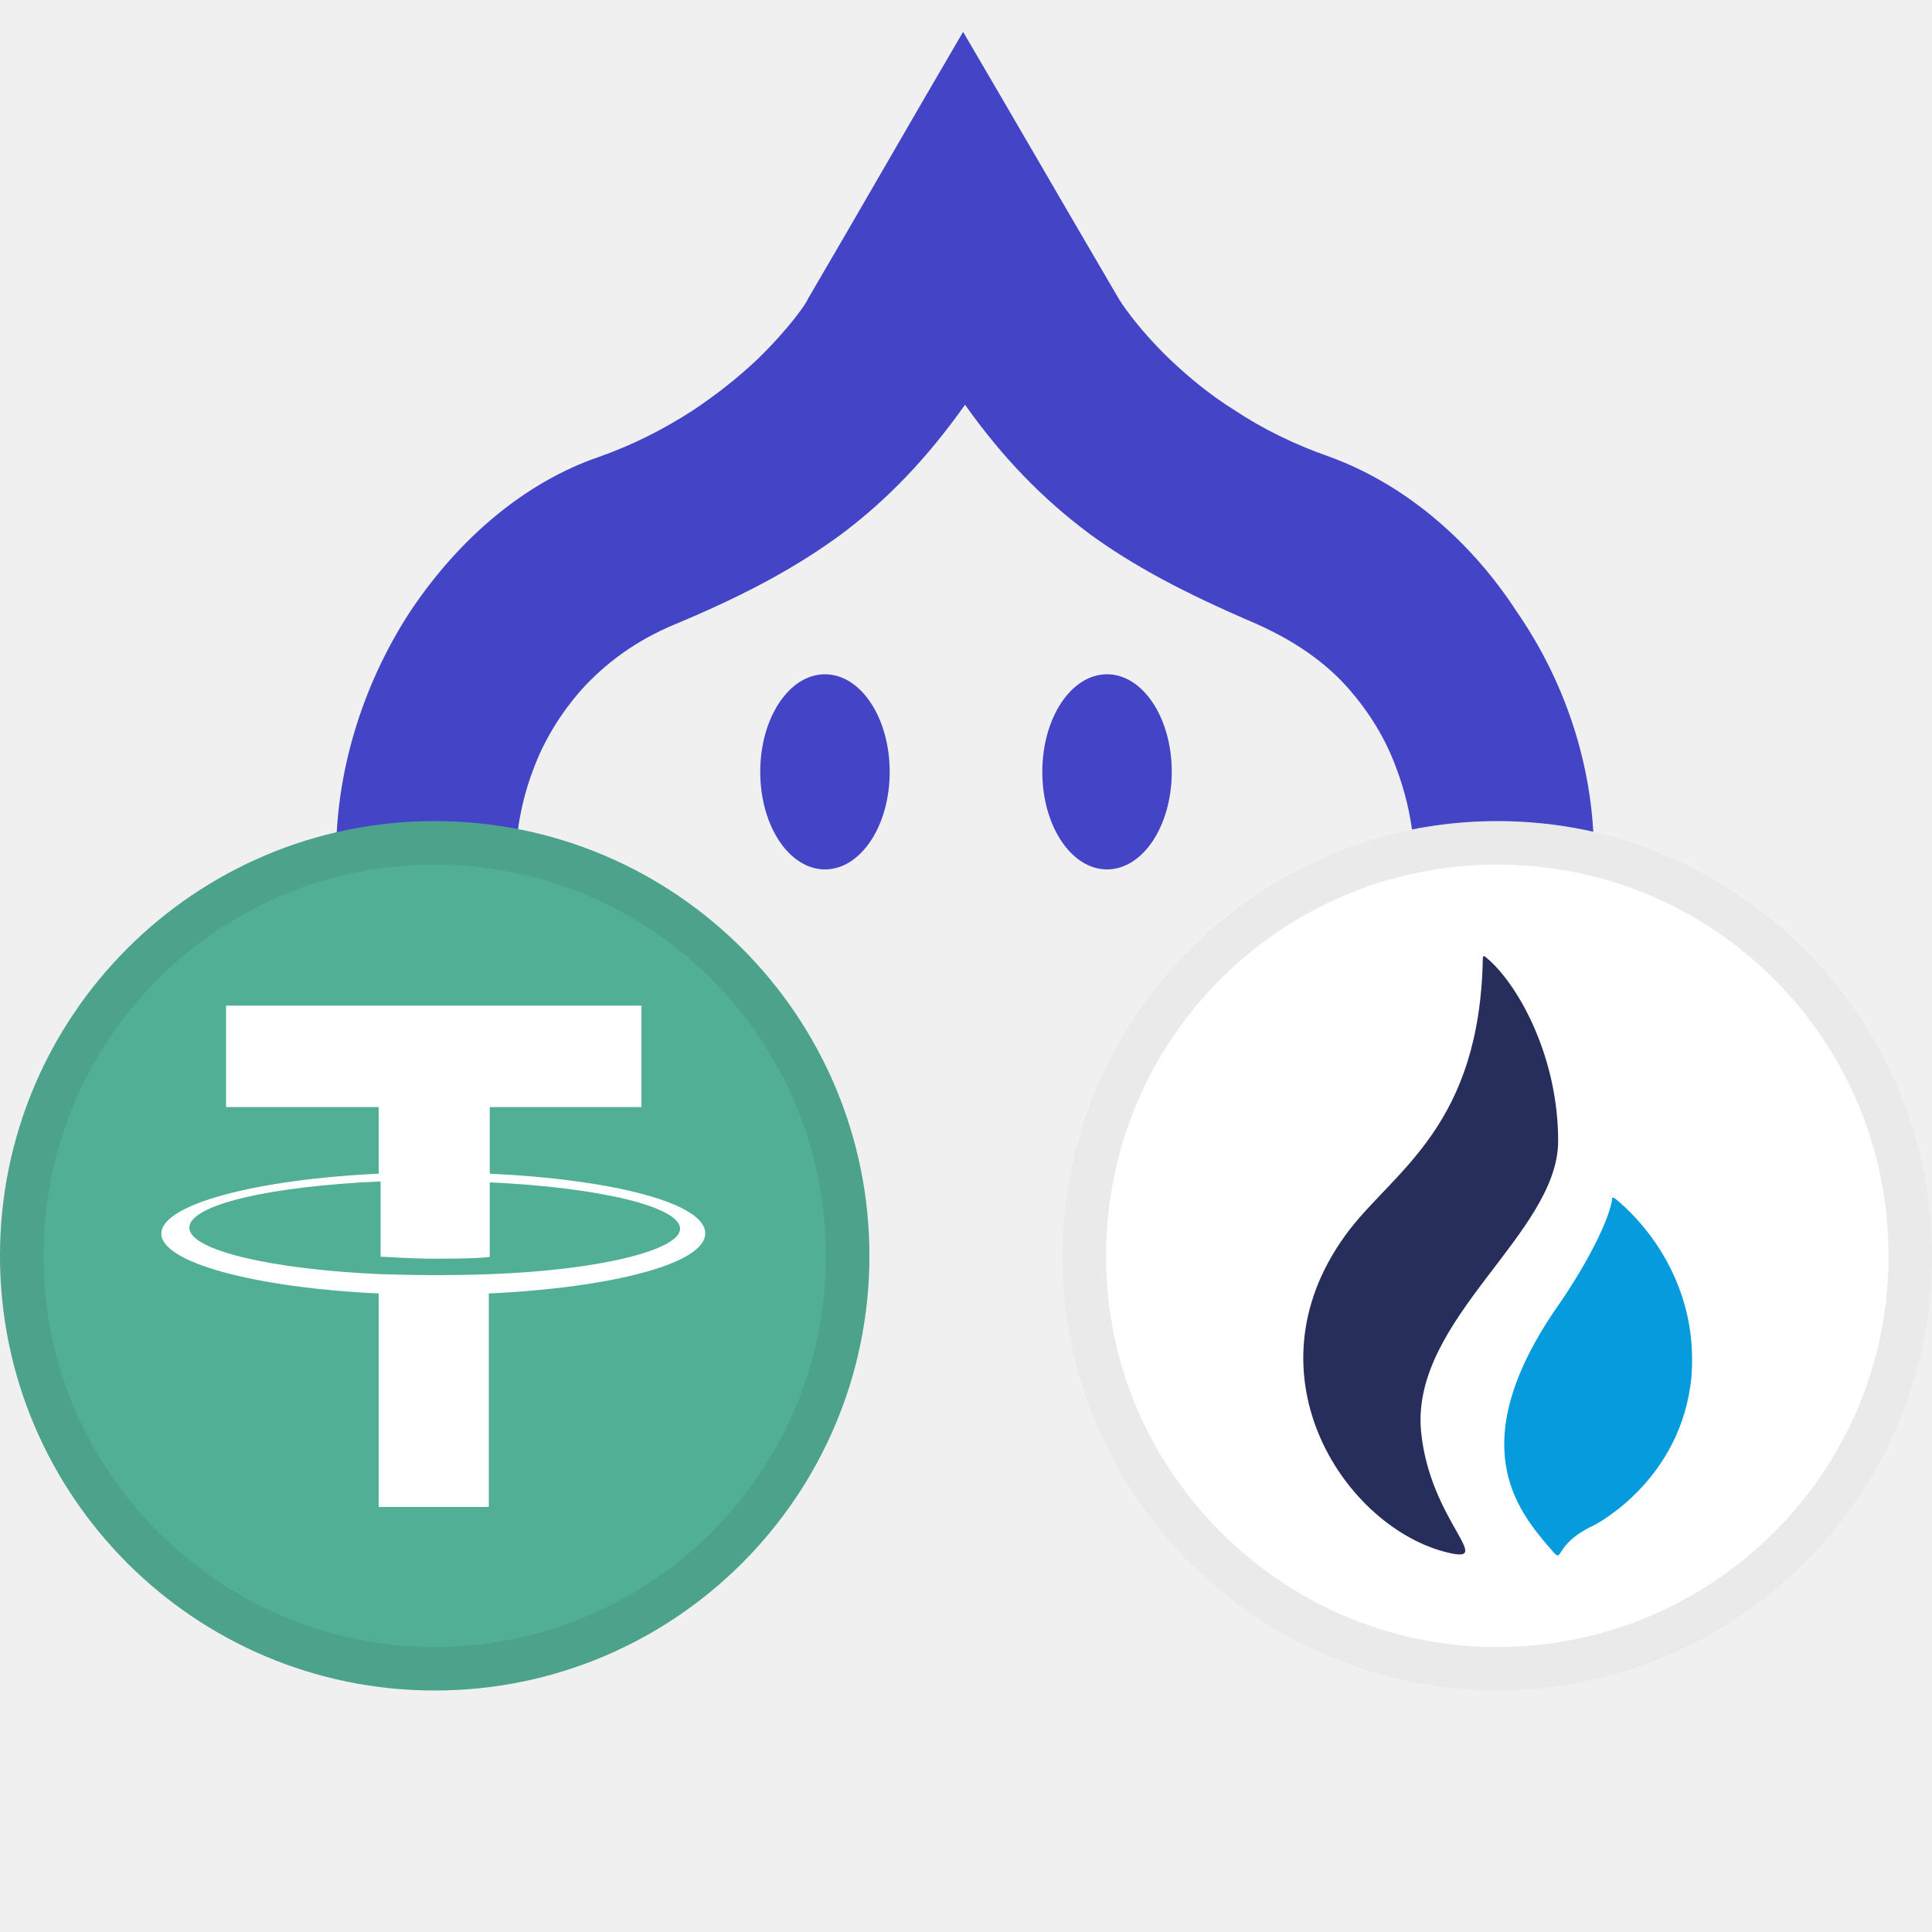
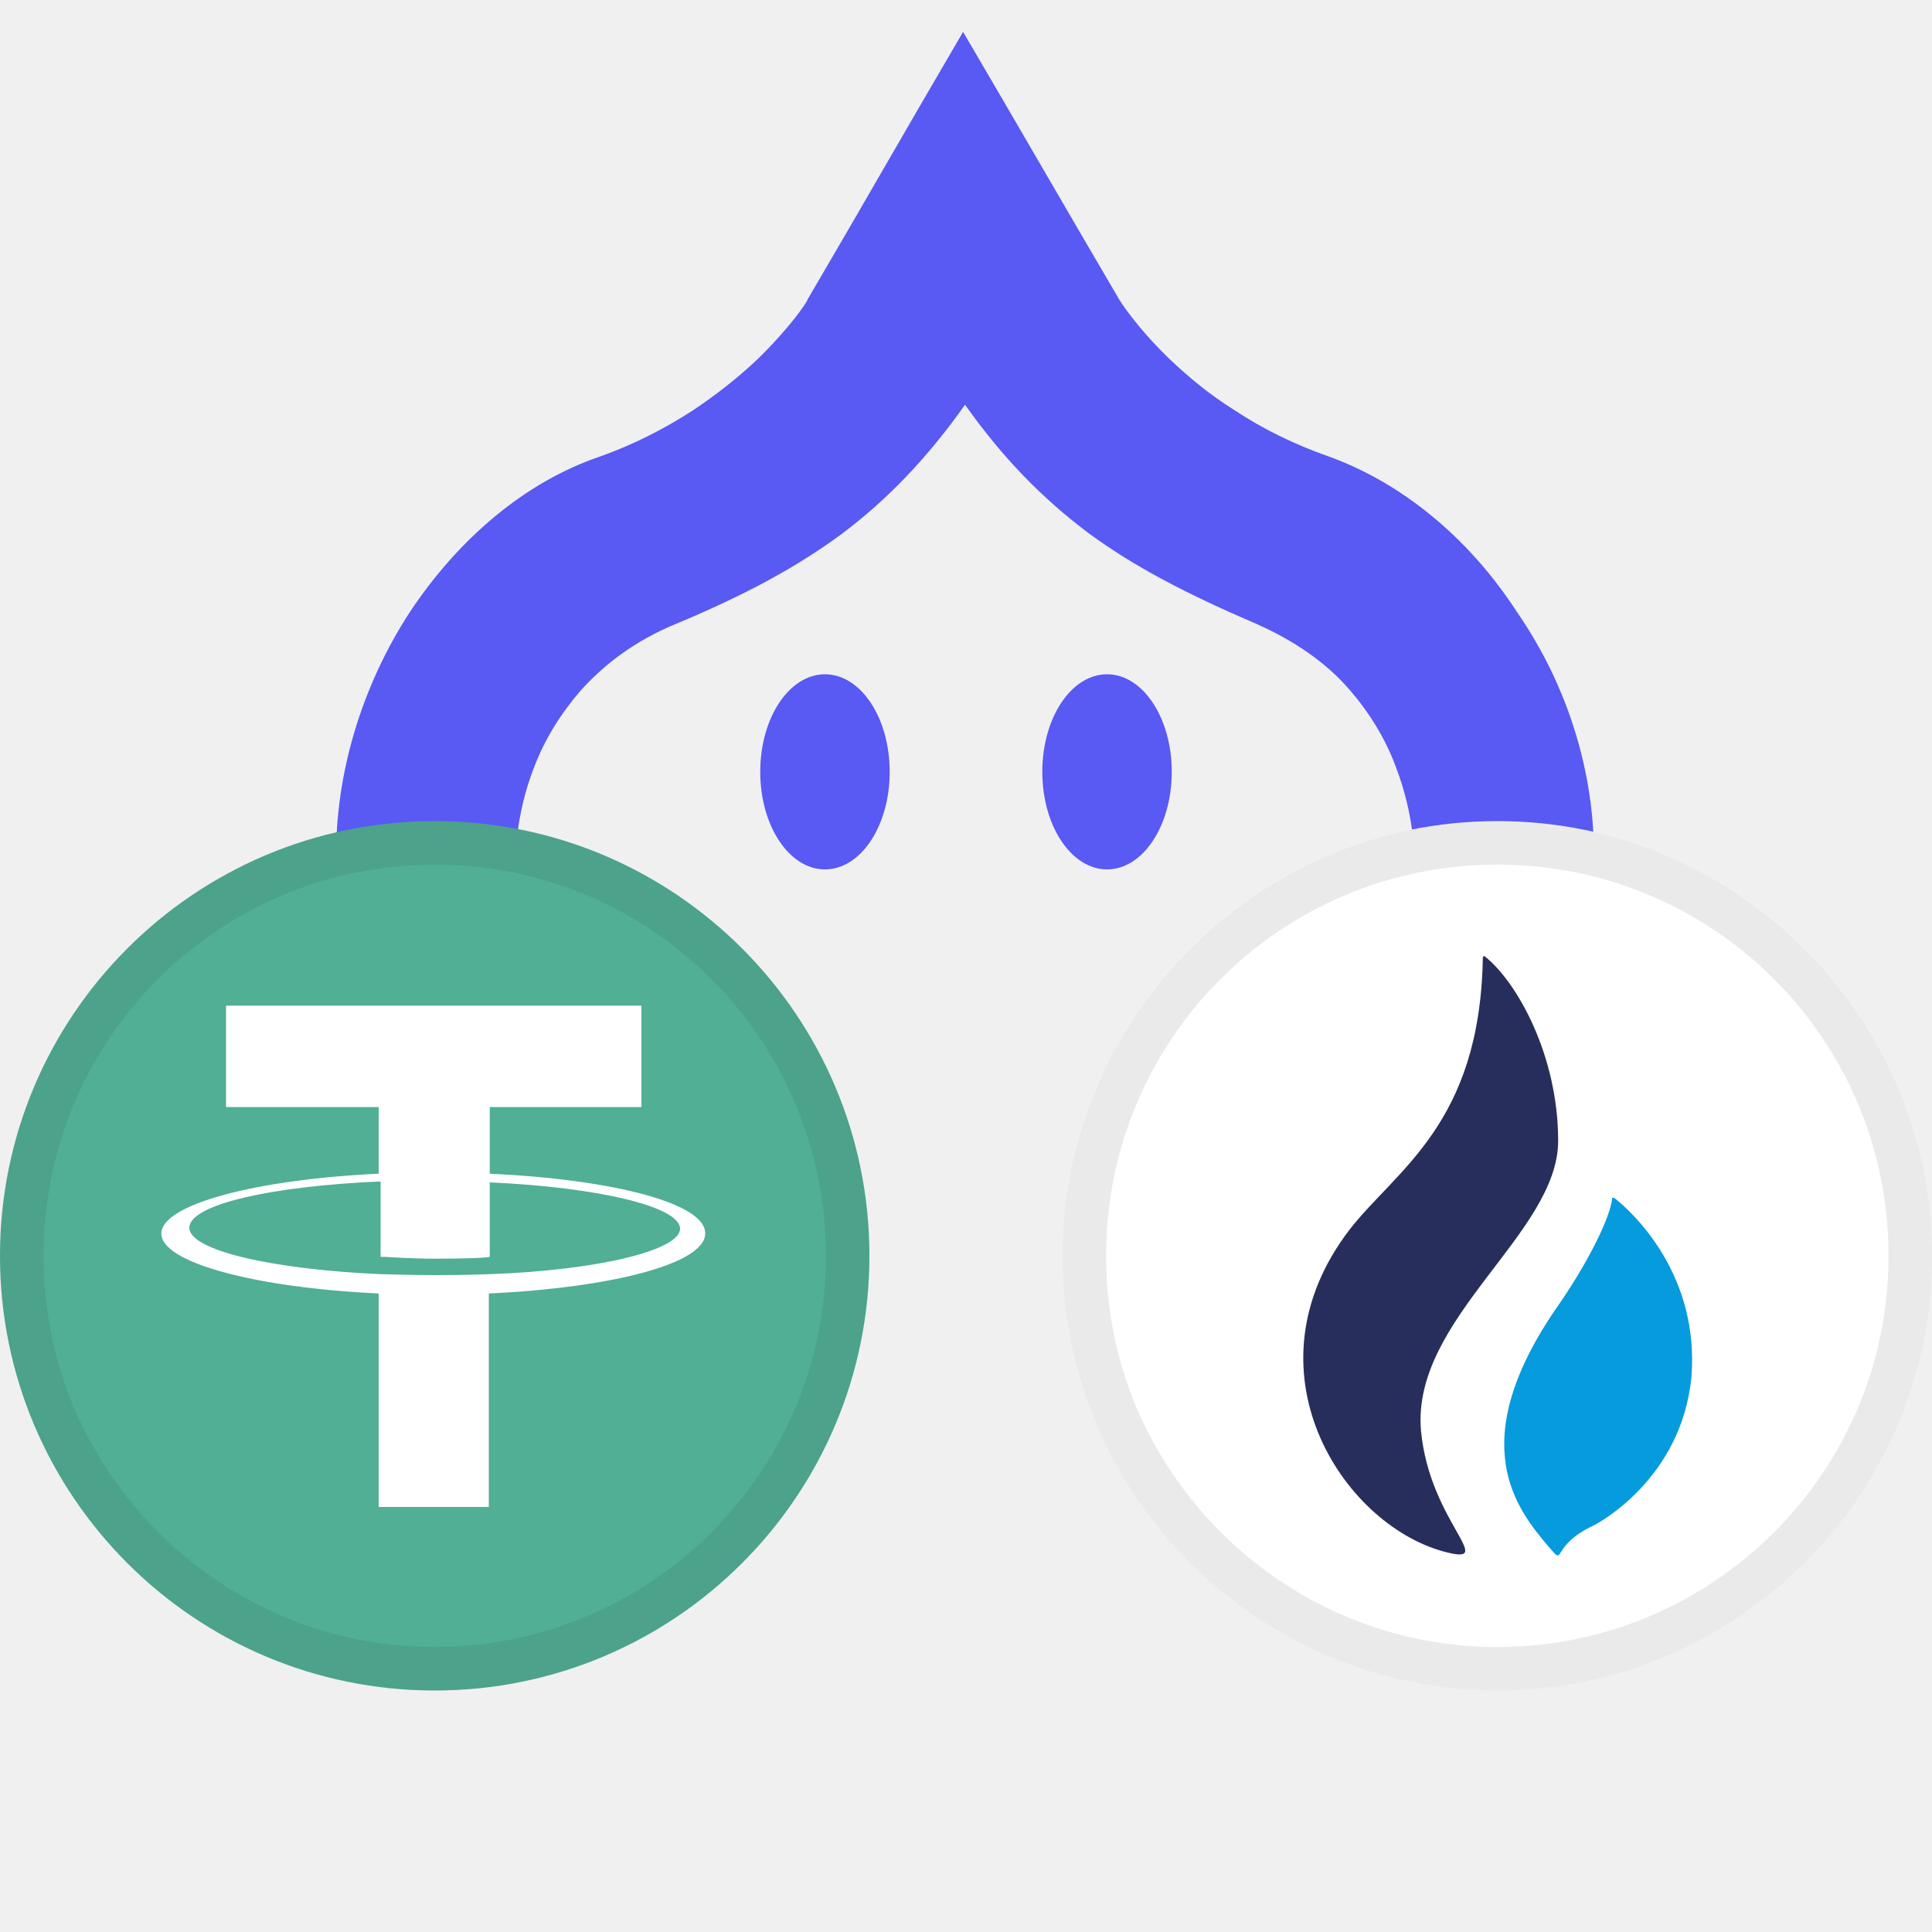
<svg xmlns="http://www.w3.org/2000/svg" version="1.1" id="Layer_1" x="0px" y="0px" viewBox="0 0 200 200" style="enable-background:new 0 0 200 200;" xml:space="preserve">
  <style type="text/css">
- 	.st0{fill:#4444C6;}
+ 	.st0{fill:#5959F4;}
	.st1{fill:#50AF95;}
	.st2{opacity:0.1;fill:#242628;enable-background:new    ;}
	.st3{fill-rule:evenodd;clip-rule:evenodd;fill:#FFFFFF;}
	.st4{fill:#FFFFFF;}
	.st5{fill:#282E5B;}
	.st6{fill:#059BDC;}
</style>
  <g>
-     <path id="C" class="st0" d="M92.1,79.9c0,5.6-3,10.1-6.7,10.1s-6.7-4.5-6.7-10.1s3-10.1,6.7-10.1S92.1,74.3,92.1,79.9z" />
+     <path class="st0" d="M92.1,79.9c0,5.6-3,10.1-6.7,10.1s-6.7-4.5-6.7-10.1s3-10.1,6.7-10.1S92.1,74.3,92.1,79.9z" />
+     <path class="st0" d="M121.3,79.9c0,5.6-3,10.1-6.7,10.1s-6.7-4.5-6.7-10.1s3-10.1,6.7-10.1S121.3,74.3,121.3,79.9z" />
+     <path class="st0" d="M165,88.9v0.9h-0.9c-5.3,0-6.9,0-7.4,0c-0.4,0-0.4,0-0.7,0c-0.6,0-2.1,0-8.6,0.1h-1v-1c0,0,0.1-4.3-1.9-9.5   c-1.1-3-2.8-5.7-4.8-8c-2.5-2.9-5.8-5.1-9.6-6.8c-7.7-3.3-12.9-6.1-17.4-9.4c-4.8-3.6-8.9-7.8-12.8-13.3c-3.9,5.5-8,9.8-12.8,13.4   c-4.5,3.3-9.7,6.2-17.4,9.4c-3.8,1.6-7,3.9-9.6,6.8c-2,2.3-3.7,5-4.8,7.9c-2,5.1-1.9,9.4-1.9,9.5v1h-1c-6.4,0-8-0.1-8.6-0.1   c-0.3,0-0.3,0-0.7,0c-0.6,0-2.1,0-7.4,0h-0.9v-0.9c-0.1-8.7,2.6-17.8,7.6-25.5c5.1-7.7,12-13.5,19.6-16.1c3.4-1.2,6.6-2.8,9.7-4.8   c2.4-1.6,4.7-3.4,6.7-5.3c3.4-3.3,5.2-6,5.2-6.2C89,21.8,94.3,12.5,99.7,3.3c5.4,9.2,10.7,18.4,16.1,27.6c0.1,0.2,1.8,2.9,5.2,6.2   c2.1,2,4.3,3.8,6.7,5.3c3,2,6.3,3.6,9.7,4.8c7.6,2.7,14.6,8.4,19.6,16.1C162.4,71.1,165.1,80.2,165,88.9z" />
  </g>
-   <g>
-     <path class="st0" d="M121.3,79.9c0,5.6-3,10.1-6.7,10.1s-6.7-4.5-6.7-10.1s3-10.1,6.7-10.1S121.3,74.3,121.3,79.9z" />
-   </g>
-   <path class="st0" d="M165,88.9v0.9h-0.9c-5.3,0-6.9,0-7.4,0c-0.4,0-0.4,0-0.7,0c-0.6,0-2.1,0-8.6,0.1h-1v-1c0,0,0.1-4.3-1.9-9.5  c-1.1-3-2.8-5.7-4.8-8c-2.5-2.9-5.8-5.1-9.6-6.8c-7.7-3.3-12.9-6.1-17.4-9.4c-4.8-3.6-8.9-7.8-12.8-13.3c-3.9,5.5-8,9.8-12.8,13.4  c-4.5,3.3-9.7,6.2-17.4,9.4c-3.8,1.6-7,3.9-9.6,6.8c-2,2.3-3.7,5-4.8,7.9c-2,5.1-1.9,9.4-1.9,9.5v1h-1c-6.4,0-8-0.1-8.6-0.1  c-0.3,0-0.3,0-0.7,0c-0.6,0-2.1,0-7.4,0h-0.9v-0.9c-0.1-8.7,2.6-17.8,7.6-25.5c5.1-7.7,12-13.5,19.6-16.1c3.4-1.2,6.6-2.8,9.7-4.8  c2.4-1.6,4.7-3.4,6.7-5.3c3.4-3.3,5.2-6,5.2-6.2C89,21.8,94.3,12.5,99.7,3.3c5.4,9.2,10.7,18.4,16.1,27.6c0.1,0.2,1.8,2.9,5.2,6.2  c2.1,2,4.3,3.8,6.7,5.3c3,2,6.3,3.6,9.7,4.8c7.6,2.7,14.6,8.4,19.6,16.1C162.4,71.1,165.1,80.2,165,88.9z" />
  <circle class="st1" cx="45" cy="130" r="45" />
  <path class="st2" d="M45,85c-24.8,0-45,20.2-45,45s20.2,45,45,45s45-20.2,45-45S69.8,85,45,85z M81.3,148  c-6.6,13.3-20.4,22.5-36.3,22.5l0,0c-15.9,0-29.6-9.2-36.3-22.5l0,0c-2.7-5.4-4.2-11.5-4.2-18c0-22.4,18.1-40.5,40.5-40.5l0,0  c22.4,0,40.5,18.1,40.5,40.5C85.5,136.5,84,142.6,81.3,148L81.3,148z" />
-   <path class="st3" d="M50.7,131.9L50.7,131.9c-0.3,0-2,0.1-5.6,0.1c-2.9,0-5.1-0.1-5.7-0.1l0,0c-11.4-0.5-19.8-2.5-19.8-4.8  c0-2.4,8.4-4.3,19.8-4.8v7.8c0.8,0,2.8,0.2,5.7,0.2c3.5,0,5.3-0.1,5.6-0.2v-7.7c11.2,0.5,19.7,2.5,19.7,4.8  C70.4,129.4,62,131.5,50.7,131.9L50.7,131.9L50.7,131.9z M50.7,121.5v-6.9h15.7v-10.5h-43v10.5h15.8v6.9  c-12.8,0.6-22.5,3.2-22.5,6.2c0,3,9.7,5.6,22.5,6.2v22.1h11.4v-22.1c12.8-0.6,22.4-3.1,22.4-6.2C73.1,124.6,63.6,122.1,50.7,121.5  L50.7,121.5L50.7,121.5z M50.7,121.5L50.7,121.5z" />
+   <path class="st3" d="M50.7,131.9L50.7,131.9c-0.3,0-2,0.1-5.6,0.1c-2.9,0-5.1-0.1-5.7-0.1l0,0c-11.4-0.5-19.8-2.5-19.8-4.8  c0-2.4,8.4-4.3,19.8-4.8v7.8c0.8,0,2.8,0.2,5.7,0.2c3.5,0,5.3-0.1,5.6-0.2v-7.7c11.2,0.5,19.7,2.5,19.7,4.8  C70.4,129.4,62,131.5,50.7,131.9L50.7,131.9L50.7,131.9z M50.7,121.5v-6.9h15.7v-10.5h-43v10.5h15.8v6.9  c-12.8,0.6-22.5,3.2-22.5,6.2s9.7,5.6,22.5,6.2V156h11.4v-22.1c12.8-0.6,22.4-3.1,22.4-6.2C73.1,124.6,63.6,122.1,50.7,121.5  L50.7,121.5L50.7,121.5z M50.7,121.5L50.7,121.5z" />
  <path class="st4" d="M200,130c0,7.2-1.7,14-4.7,20l0,0c-7.4,14.8-22.6,25-40.3,25l0,0c-17.7,0-32.9-10.2-40.3-25l0,0  c-3-6-4.7-12.8-4.7-20c0-24.8,20.1-45,45-45l0,0C179.9,85,200,105.2,200,130z" />
  <path class="st2" d="M155,85c-24.8,0-45,20.2-45,45s20.2,45,45,45s45-20.2,45-45S179.8,85,155,85z M191.3,148  c-6.6,13.3-20.4,22.5-36.3,22.5l0,0c-15.9,0-29.6-9.2-36.3-22.5l0,0c-2.7-5.4-4.2-11.5-4.2-18c0-22.4,18.1-40.5,40.5-40.5l0,0  c22.4,0,40.5,18.1,40.5,40.5C195.5,136.5,194,142.6,191.3,148L191.3,148z" />
  <path class="st5" d="M161.3,118.1c0-8.9-4.3-16.5-7.6-19.1c0,0-0.2-0.1-0.2,0.2c-0.3,17.2-9,21.9-13.8,28.1  c-11.1,14.5-0.8,30.4,9.7,33.3c5.9,1.6-1.4-2.9-2.3-12.5C146.1,136.5,161.3,127.7,161.3,118.1" />
  <path class="st6" d="M167.1,124c0,0-0.1,0-0.2,0l0,0c-0.2,2.1-2.6,6.8-5.5,11c-10.1,14.4-4.3,21.3-1.1,25.1c1.9,2.2,0,0,4.7-2.2  c0.4-0.2,9.1-4.8,10.1-15.4C175.9,132.2,169.4,125.8,167.1,124" />
</svg>
